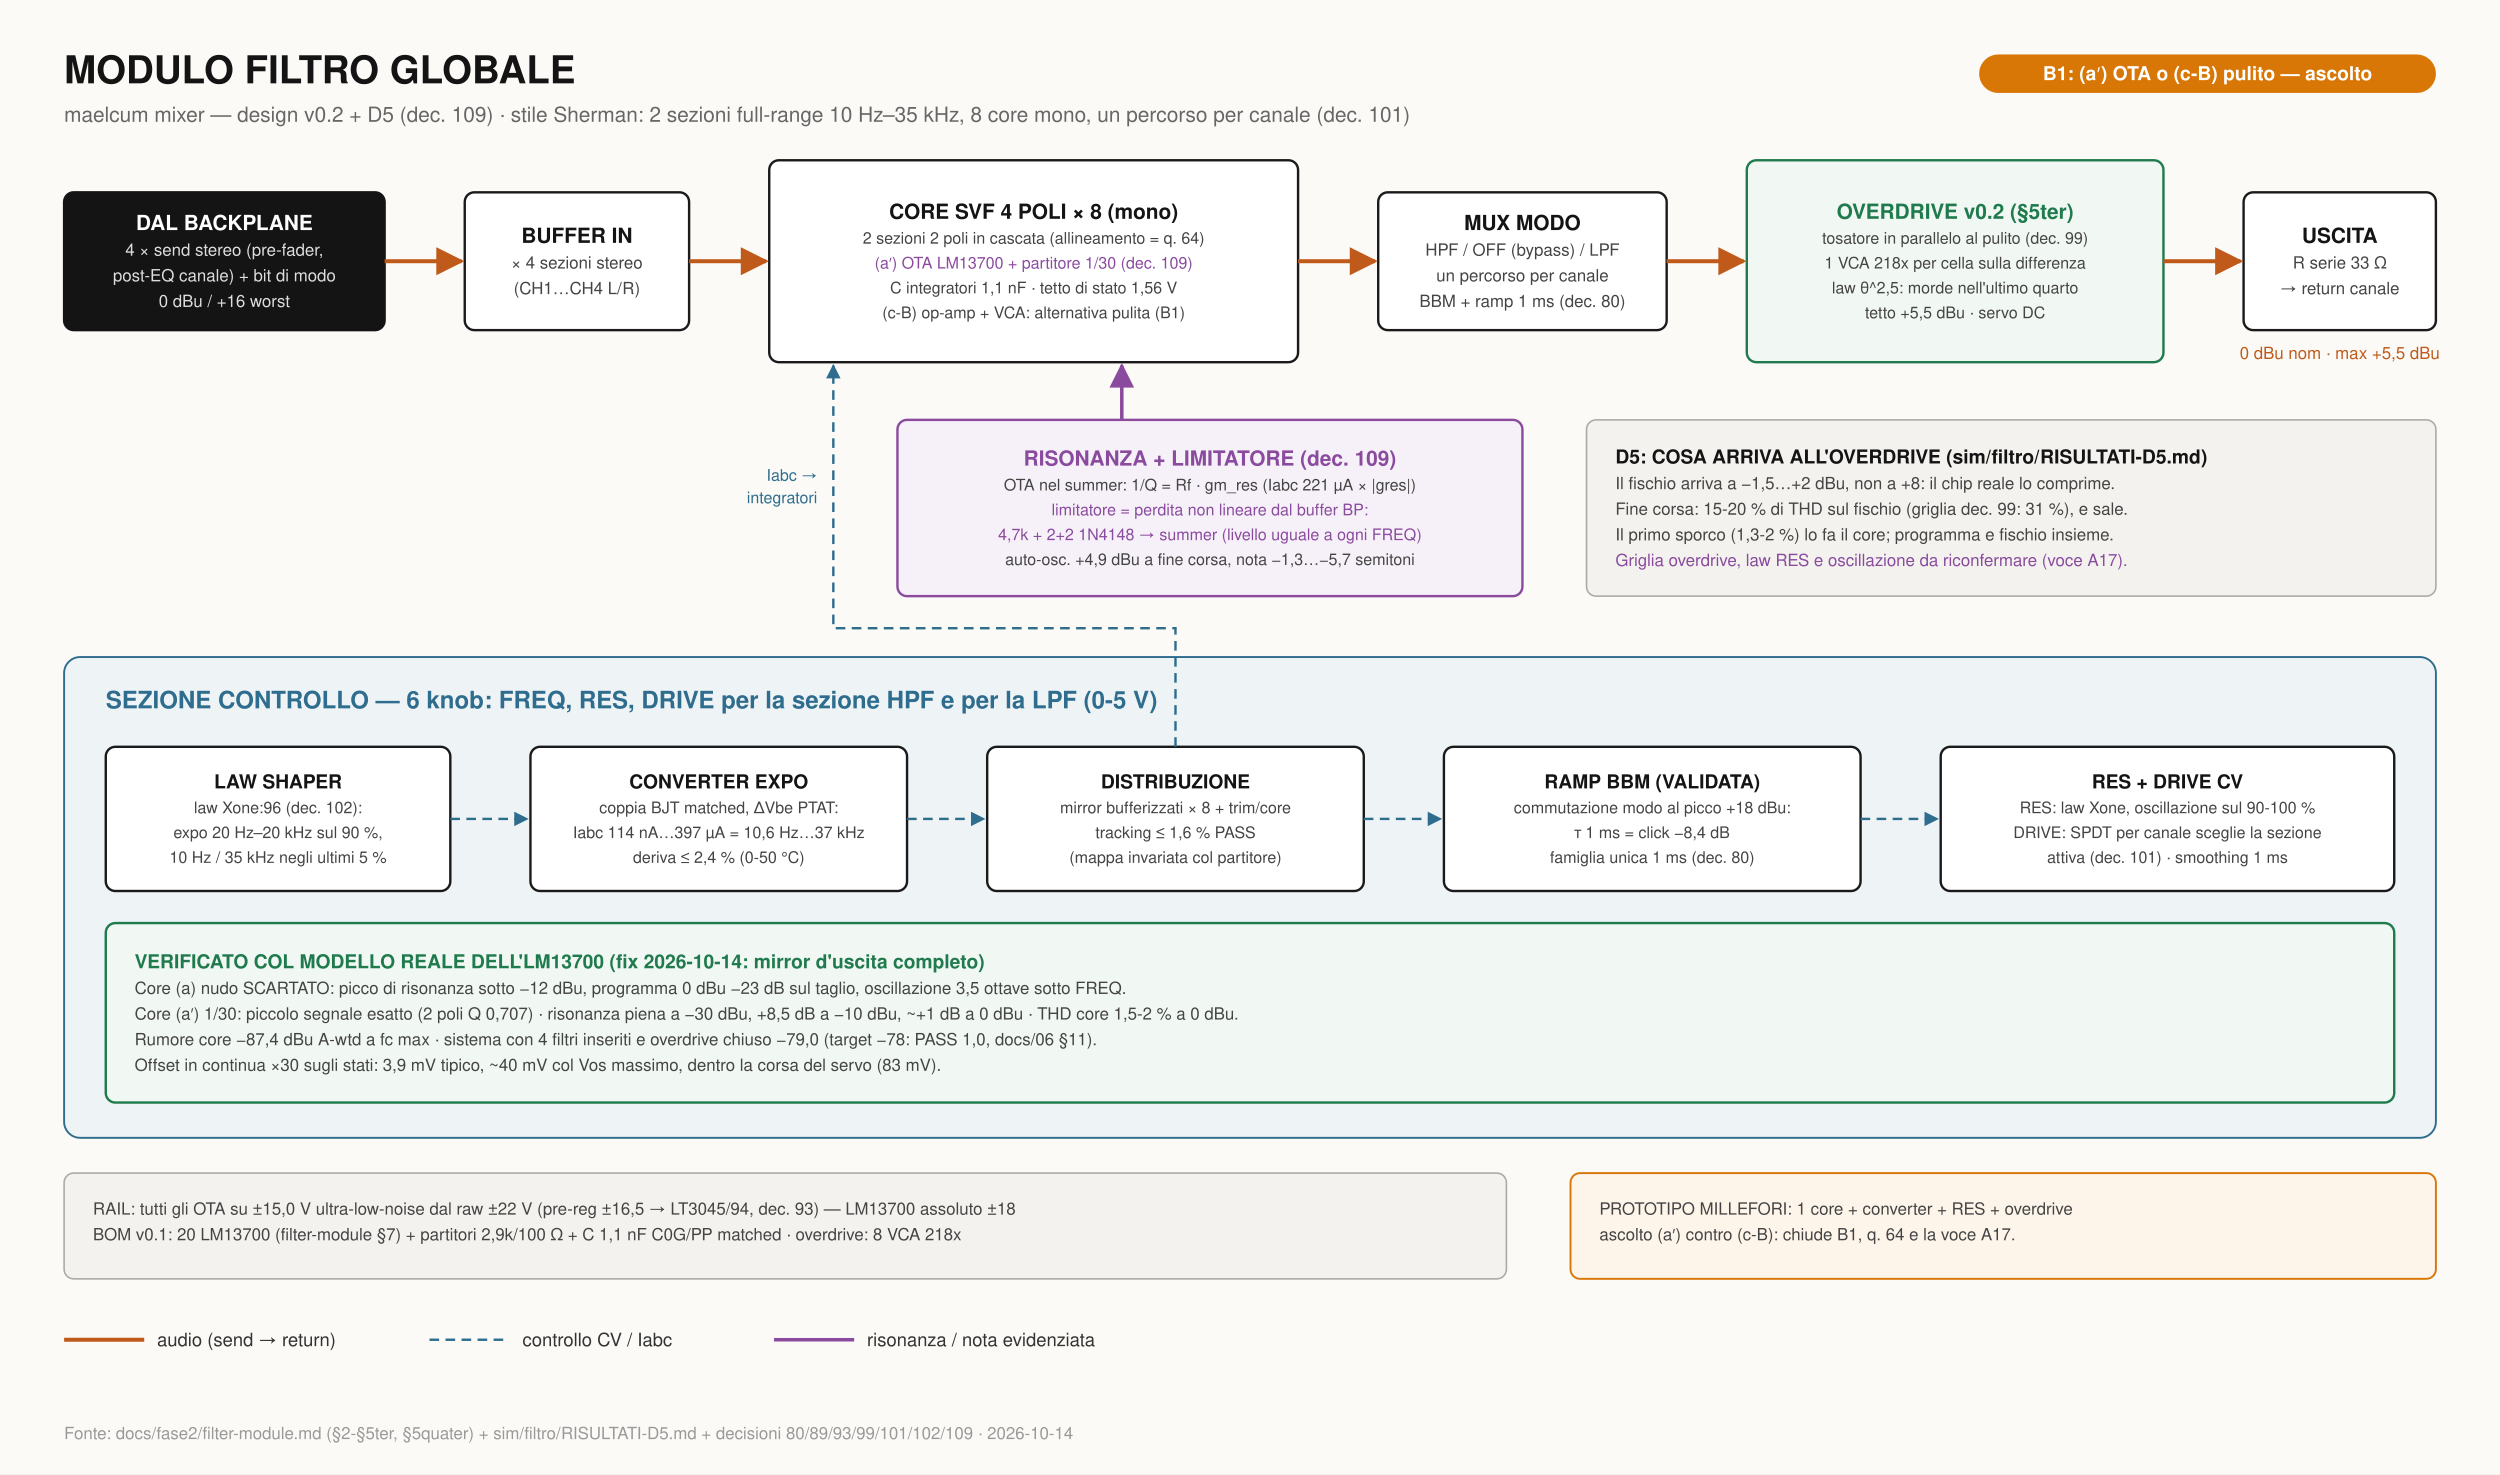
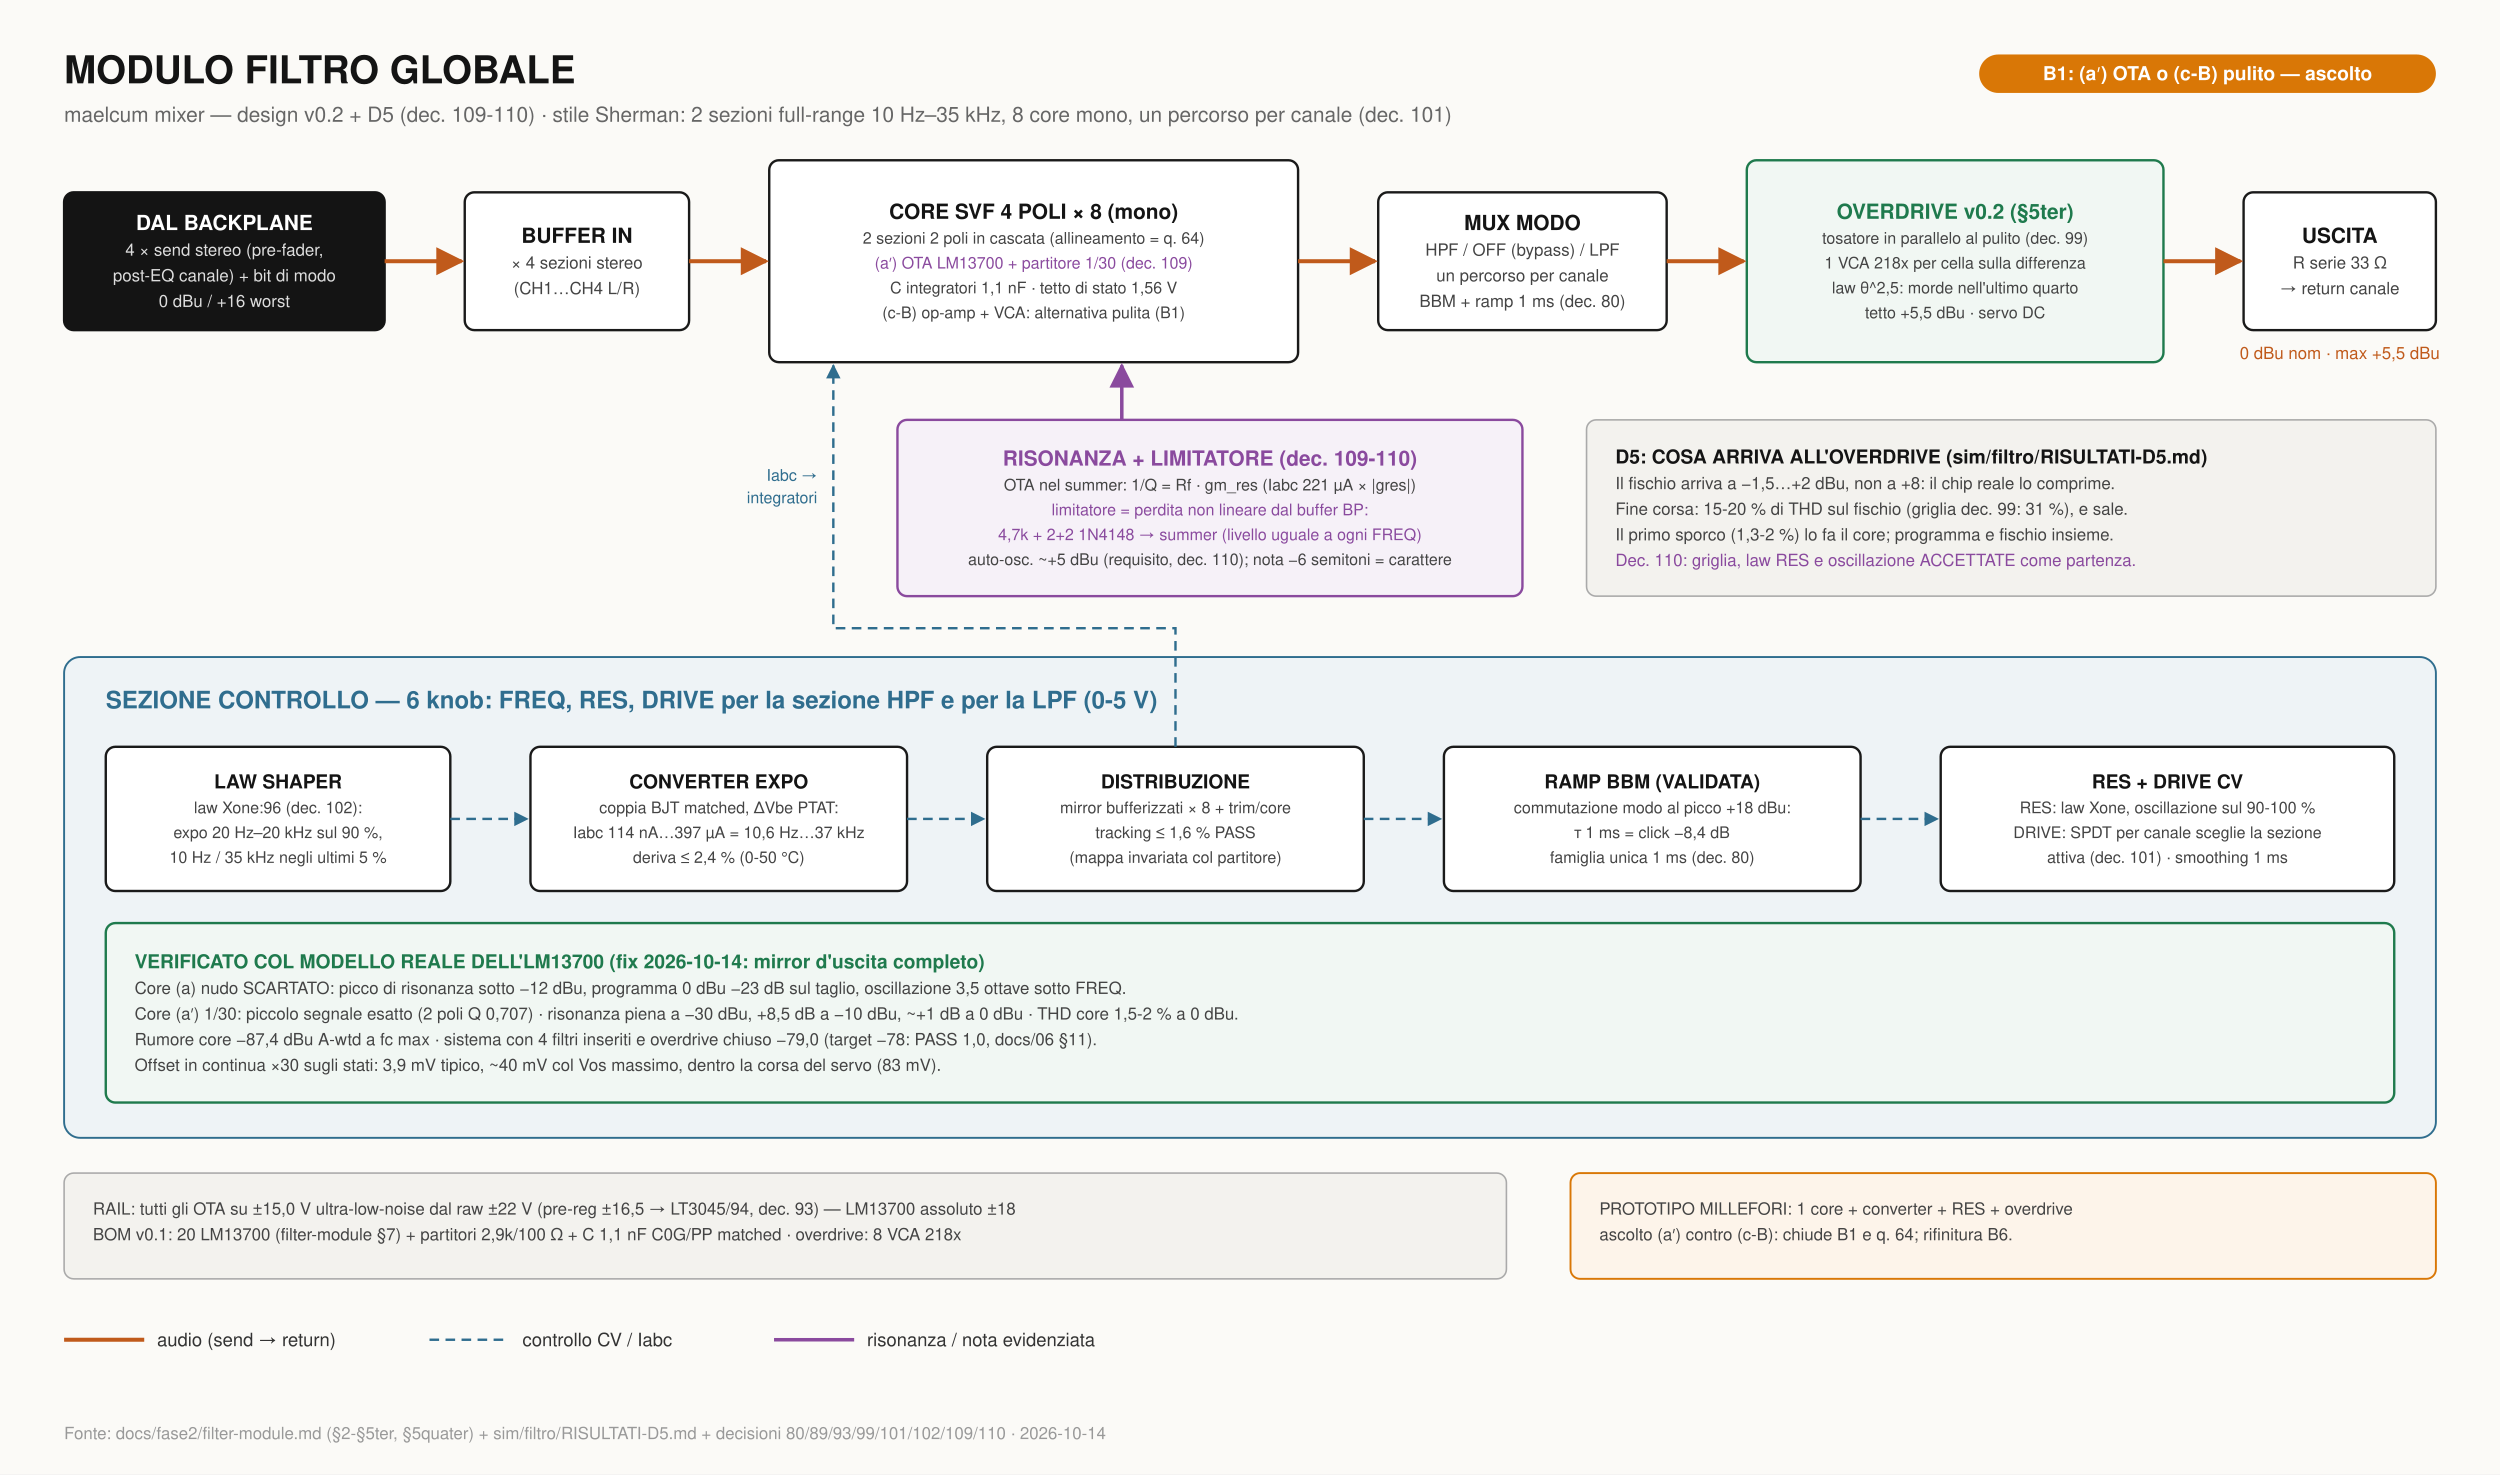
<svg xmlns="http://www.w3.org/2000/svg" viewBox="0 0 1560 920" font-family="Helvetica Neue, Helvetica, Arial, sans-serif">
  <defs>
    <marker id="ar" viewBox="0 0 10 10" refX="9" refY="5" markerWidth="7" markerHeight="7" orient="auto-start-reverse">
      <path d="M0,0 L10,5 L0,10 z" fill="#C05A1B" />
    </marker>
    <marker id="arb" viewBox="0 0 10 10" refX="9" refY="5" markerWidth="7" markerHeight="7" orient="auto-start-reverse">
      <path d="M0,0 L10,5 L0,10 z" fill="#8A4A9E" />
    </marker>
    <marker id="arw" viewBox="0 0 10 10" refX="9" refY="5" markerWidth="6" markerHeight="6" orient="auto-start-reverse">
      <path d="M0,0 L10,5 L0,10 z" fill="#2F6D8E" />
    </marker>
    <marker id="ark" viewBox="0 0 10 10" refX="9" refY="5" markerWidth="7" markerHeight="7" orient="auto-start-reverse">
      <path d="M0,0 L10,5 L0,10 z" fill="#333" />
    </marker>
  </defs>
  <rect width="1560" height="920" fill="#FBFAF7" />
  <text x="40" y="52" font-size="24" font-weight="700" fill="#141414">MODULO FILTRO GLOBALE</text>
-   <text x="40" y="76" font-size="13" fill="#666">maelcum mixer — design v0.2 + D5 (dec. 109) · stile Sherman: 2 sezioni full-range 10 Hz–35 kHz, 8 core mono, un percorso per canale (dec. 101)</text>
+   <text x="40" y="76" font-size="13" fill="#666">maelcum mixer — design v0.2 + D5 (dec. 109-110) · stile Sherman: 2 sezioni full-range 10 Hz–35 kHz, 8 core mono, un percorso per canale (dec. 101)</text>
  <rect x="1235" y="34" width="285" height="24" rx="12" fill="#D97706" />
  <text x="1377.5" y="50" font-size="12" font-weight="600" fill="#fff" text-anchor="middle">B1: (a′) OTA o (c-B) pulito — ascolto</text>
  <rect x="40" y="120" width="200" height="86" rx="6" fill="#141414" stroke="#141414" stroke-width="1.5" />
  <text x="140" y="143.55" font-size="13" font-weight="700" fill="#fff" text-anchor="middle">DAL BACKPLANE</text>
  <text x="140" y="159.55" font-size="10.5" fill="#ddd" text-anchor="middle">4 × send stereo (pre-fader,</text>
  <text x="140" y="175.55" font-size="10.5" fill="#ddd" text-anchor="middle">post-EQ canale) + bit di modo</text>
  <text x="140" y="191.55" font-size="10.5" fill="#ddd" text-anchor="middle">0 dBu / +16 worst</text>
  <rect x="290" y="120" width="140" height="86" rx="6" fill="#fff" stroke="#1A1A1A" stroke-width="1.5" />
  <text x="360" y="151.55" font-size="13" font-weight="700" fill="#141414" text-anchor="middle">BUFFER IN</text>
  <text x="360" y="167.55" font-size="10.5" fill="#444" text-anchor="middle">× 4 sezioni stereo</text>
  <text x="360" y="183.55" font-size="10.5" fill="#444" text-anchor="middle">(CH1…CH4 L/R)</text>
  <rect x="480" y="100" width="330" height="126" rx="6" fill="#fff" stroke="#1A1A1A" stroke-width="1.5" />
  <text x="645" y="136.55" font-size="13" font-weight="700" fill="#141414" text-anchor="middle">CORE SVF 4 POLI × 8 (mono)</text>
  <text x="645" y="152.05" font-size="10" fill="#444" text-anchor="middle">2 sezioni 2 poli in cascata (allineamento = q. 64)</text>
  <text x="645" y="167.55" font-size="10" fill="#8A4A9E" text-anchor="middle">(a′) OTA LM13700 + partitore 1/30 (dec. 109)</text>
  <text x="645" y="183.05" font-size="10" fill="#444" text-anchor="middle">C integratori 1,1 nF · tetto di stato 1,56 V</text>
  <text x="645" y="198.55" font-size="10" fill="#444" text-anchor="middle">(c-B) op-amp + VCA: alternativa pulita (B1)</text>
  <rect x="860" y="120" width="180" height="86" rx="6" fill="#fff" stroke="#1A1A1A" stroke-width="1.5" />
  <text x="950" y="143.55" font-size="13" font-weight="700" fill="#141414" text-anchor="middle">MUX MODO</text>
  <text x="950" y="159.55" font-size="10.5" fill="#444" text-anchor="middle">HPF / OFF (bypass) / LPF</text>
  <text x="950" y="175.55" font-size="10.5" fill="#444" text-anchor="middle">un percorso per canale</text>
  <text x="950" y="191.55" font-size="10.5" fill="#444" text-anchor="middle">BBM + ramp 1 ms (dec. 80)</text>
  <rect x="1090" y="100" width="260" height="126" rx="6" fill="#F1F7F3" stroke="#1F7A4D" stroke-width="1.5" />
  <text x="1220" y="136.55" font-size="13" font-weight="700" fill="#1F7A4D" text-anchor="middle">OVERDRIVE v0.2 (§5ter)</text>
  <text x="1220" y="152.05" font-size="10" fill="#444" text-anchor="middle">tosatore in parallelo al pulito (dec. 99)</text>
  <text x="1220" y="167.55" font-size="10" fill="#444" text-anchor="middle">1 VCA 218x per cella sulla differenza</text>
  <text x="1220" y="183.05" font-size="10" fill="#444" text-anchor="middle">law θ^2,5: morde nell'ultimo quarto</text>
  <text x="1220" y="198.55" font-size="10" fill="#444" text-anchor="middle">tetto +5,5 dBu · servo DC</text>
  <rect x="1400" y="120" width="120" height="86" rx="6" fill="#fff" stroke="#1A1A1A" stroke-width="1.5" />
  <text x="1460" y="151.55" font-size="13" font-weight="700" fill="#141414" text-anchor="middle">USCITA</text>
  <text x="1460" y="167.55" font-size="10.5" fill="#444" text-anchor="middle">R serie 33 Ω</text>
  <text x="1460" y="183.55" font-size="10.5" fill="#444" text-anchor="middle">→ return canale</text>
  <path d="M 240 163 L 288 163" stroke="#C05A1B" stroke-width="2.5" fill="none" marker-end="url(#ar)" />
  <path d="M 430 163 L 478 163" stroke="#C05A1B" stroke-width="2.5" fill="none" marker-end="url(#ar)" />
  <path d="M 810 163 L 858 163" stroke="#C05A1B" stroke-width="2.5" fill="none" marker-end="url(#ar)" />
  <path d="M 1040 163 L 1088 163" stroke="#C05A1B" stroke-width="2.5" fill="none" marker-end="url(#ar)" />
  <path d="M 1350 163 L 1398 163" stroke="#C05A1B" stroke-width="2.5" fill="none" marker-end="url(#ar)" />
  <text x="1460" y="224" font-size="10.5" fill="#C05A1B" text-anchor="middle">0 dBu nom · max +5,5 dBu</text>
  <rect x="560" y="262" width="390" height="110" rx="6" fill="#F6F1F8" stroke="#8A4A9E" stroke-width="1.5" />
-   <text x="755" y="290.55" font-size="13" font-weight="700" fill="#8A4A9E" text-anchor="middle">RISONANZA + LIMITATORE (dec. 109)</text>
+   <text x="755" y="290.55" font-size="13" font-weight="700" fill="#8A4A9E" text-anchor="middle">RISONANZA + LIMITATORE (dec. 109-110)</text>
  <text x="755" y="306.05" font-size="10" fill="#444" text-anchor="middle">OTA nel summer: 1/Q = Rf · gm_res (Iabc 221 µA × |gres|)</text>
  <text x="755" y="321.55" font-size="10" fill="#8A4A9E" text-anchor="middle">limitatore = perdita non lineare dal buffer BP:</text>
  <text x="755" y="337.05" font-size="10" fill="#8A4A9E" text-anchor="middle">4,7k + 2+2 1N4148 → summer (livello uguale a ogni FREQ)</text>
-   <text x="755" y="352.55" font-size="10" fill="#444" text-anchor="middle">auto-osc. +4,9 dBu a fine corsa, nota −1,3…−5,7 semitoni</text>
+   <text x="755" y="352.55" font-size="10" fill="#444" text-anchor="middle">auto-osc. ~+5 dBu (requisito, dec. 110); nota −6 semitoni = carattere</text>
  <path d="M 700 262 L 700 228" stroke="#8A4A9E" stroke-width="2.2" fill="none" marker-end="url(#arb)" />
  <rect x="990" y="262" width="530" height="110" rx="6" fill="#F3F2EE" stroke="#AAA" stroke-width="1" />
  <text x="1008" y="289.2" font-size="12" font-weight="700" fill="#141414">D5: COSA ARRIVA ALL'OVERDRIVE (sim/filtro/RISULTATI-D5.md)</text>
  <text x="1008" y="305.2" font-size="10.5" fill="#444">Il fischio arriva a −1,5…+2 dBu, non a +8: il chip reale lo comprime.</text>
  <text x="1008" y="321.2" font-size="10.5" fill="#444">Fine corsa: 15-20 % di THD sul fischio (griglia dec. 99: 31 %), e sale.</text>
  <text x="1008" y="337.2" font-size="10.5" fill="#444">Il primo sporco (1,3-2 %) lo fa il core; programma e fischio insieme.</text>
-   <text x="1008" y="353.2" font-size="10.5" fill="#8A4A9E">Griglia overdrive, law RES e oscillazione da riconfermare (voce A17).</text>
+   <text x="1008" y="353.2" font-size="10.5" fill="#8A4A9E">Dec. 110: griglia, law RES e oscillazione ACCETTATE come partenza.</text>
  <rect x="40" y="410" width="1480" height="300" rx="10" fill="#EEF3F6" stroke="#2F6D8E" stroke-width="1.2" />
  <text x="66" y="442" font-size="15" font-weight="700" fill="#2F6D8E">SEZIONE CONTROLLO — 6 knob: FREQ, RES, DRIVE per la sezione HPF e per la LPF (0-5 V)</text>
  <rect x="66" y="466" width="215" height="90" rx="6" fill="#fff" stroke="#1A1A1A" stroke-width="1.5" />
  <text x="173.5" y="491.95" font-size="12" font-weight="700" fill="#141414" text-anchor="middle">LAW SHAPER</text>
  <text x="173.5" y="507.45" font-size="10" fill="#444" text-anchor="middle">law Xone:96 (dec. 102):</text>
  <text x="173.5" y="522.95" font-size="10" fill="#444" text-anchor="middle">expo 20 Hz–20 kHz sul 90 %,</text>
  <text x="173.5" y="538.45" font-size="10" fill="#444" text-anchor="middle">10 Hz / 35 kHz negli ultimi 5 %</text>
  <rect x="331" y="466" width="235" height="90" rx="6" fill="#fff" stroke="#1A1A1A" stroke-width="1.5" />
  <text x="448.5" y="491.95" font-size="12" font-weight="700" fill="#141414" text-anchor="middle">CONVERTER EXPO</text>
  <text x="448.5" y="507.45" font-size="10" fill="#444" text-anchor="middle">coppia BJT matched, ΔVbe PTAT:</text>
  <text x="448.5" y="522.95" font-size="10" fill="#444" text-anchor="middle">Iabc 114 nA…397 µA = 10,6 Hz…37 kHz</text>
  <text x="448.5" y="538.45" font-size="10" fill="#444" text-anchor="middle">deriva ≤ 2,4 % (0-50 °C)</text>
  <rect x="616" y="466" width="235" height="90" rx="6" fill="#fff" stroke="#1A1A1A" stroke-width="1.5" />
  <text x="733.5" y="491.95" font-size="12" font-weight="700" fill="#141414" text-anchor="middle">DISTRIBUZIONE</text>
  <text x="733.5" y="507.45" font-size="10" fill="#444" text-anchor="middle">mirror bufferizzati × 8 + trim/core</text>
  <text x="733.5" y="522.95" font-size="10" fill="#444" text-anchor="middle">tracking ≤ 1,6 % PASS</text>
  <text x="733.5" y="538.45" font-size="10" fill="#444" text-anchor="middle">(mappa invariata col partitore)</text>
  <rect x="901" y="466" width="260" height="90" rx="6" fill="#fff" stroke="#1A1A1A" stroke-width="1.5" />
  <text x="1031" y="491.95" font-size="12" font-weight="700" fill="#141414" text-anchor="middle">RAMP BBM (VALIDATA)</text>
  <text x="1031" y="507.45" font-size="10" fill="#444" text-anchor="middle">commutazione modo al picco +18 dBu:</text>
  <text x="1031" y="522.95" font-size="10" fill="#444" text-anchor="middle">τ 1 ms = click −8,4 dB</text>
  <text x="1031" y="538.45" font-size="10" fill="#444" text-anchor="middle">famiglia unica 1 ms (dec. 80)</text>
  <rect x="1211" y="466" width="283" height="90" rx="6" fill="#fff" stroke="#1A1A1A" stroke-width="1.5" />
  <text x="1352.5" y="491.95" font-size="12" font-weight="700" fill="#141414" text-anchor="middle">RES + DRIVE CV</text>
  <text x="1352.5" y="507.45" font-size="10" fill="#444" text-anchor="middle">RES: law Xone, oscillazione sul 90-100 %</text>
  <text x="1352.5" y="522.95" font-size="10" fill="#444" text-anchor="middle">DRIVE: SPDT per canale sceglie la sezione</text>
  <text x="1352.5" y="538.45" font-size="10" fill="#444" text-anchor="middle">attiva (dec. 101) · smoothing 1 ms</text>
  <path d="M 281 511 L 329 511" stroke="#2F6D8E" stroke-width="1.5" fill="none" stroke-dasharray="6 4" marker-end="url(#arw)" />
  <path d="M 566 511 L 614 511" stroke="#2F6D8E" stroke-width="1.5" fill="none" stroke-dasharray="6 4" marker-end="url(#arw)" />
  <path d="M 851 511 L 899 511" stroke="#2F6D8E" stroke-width="1.5" fill="none" stroke-dasharray="6 4" marker-end="url(#arw)" />
  <path d="M 1161 511 L 1209 511" stroke="#2F6D8E" stroke-width="1.5" fill="none" stroke-dasharray="6 4" marker-end="url(#arw)" />
  <path d="M 733.5 466 L 733.5 392 L 520 392 L 520 228" stroke="#2F6D8E" stroke-width="1.5" fill="none" stroke-dasharray="6 4" marker-end="url(#arw)" />
  <text x="510" y="300" font-size="10" fill="#2F6D8E" text-anchor="end">Iabc →</text>
  <text x="510" y="314" font-size="10" fill="#2F6D8E" text-anchor="end">integratori</text>
  <rect x="66" y="576" width="1428" height="112" rx="6" fill="#F1F7F3" stroke="#1F7A4D" stroke-width="1.5" />
  <text x="84" y="604.2" font-size="12" font-weight="700" fill="#1F7A4D">VERIFICATO COL MODELLO REALE DELL'LM13700 (fix 2026-10-14: mirror d'uscita completo)</text>
  <text x="84" y="620.2" font-size="10.5" fill="#444">Core (a) nudo SCARTATO: picco di risonanza sotto −12 dBu, programma 0 dBu −23 dB sul taglio, oscillazione 3,5 ottave sotto FREQ.</text>
  <text x="84" y="636.2" font-size="10.5" fill="#444">Core (a′) 1/30: piccolo segnale esatto (2 poli Q 0,707) · risonanza piena a −30 dBu, +8,5 dB a −10 dBu, ~+1 dB a 0 dBu · THD core 1,5-2 % a 0 dBu.</text>
  <text x="84" y="652.2" font-size="10.5" fill="#444">Rumore core −87,4 dBu A-wtd a fc max · sistema con 4 filtri inseriti e overdrive chiuso −79,0 (target −78: PASS 1,0, docs/06 §11).</text>
  <text x="84" y="668.2" font-size="10.5" fill="#444">Offset in continua ×30 sugli stati: 3,9 mV tipico, ~40 mV col Vos massimo, dentro la corsa del servo (83 mV).</text>
  <rect x="40" y="732" width="900" height="66" rx="6" fill="#F3F2EE" stroke="#AAA" stroke-width="1" />
  <text x="58" y="757.925" font-size="10.5" fill="#444">RAIL: tutti gli OTA su ±15,0 V ultra-low-noise dal raw ±22 V (pre-reg ±16,5 → LT3045/94, dec. 93) — LM13700 assoluto ±18</text>
  <text x="58" y="773.925" font-size="10.5" fill="#444">BOM v0.1: 20 LM13700 (filter-module §7) + partitori 2,9k/100 Ω + C 1,1 nF C0G/PP matched · overdrive: 8 VCA 218x</text>
  <rect x="980" y="732" width="540" height="66" rx="6" fill="#FDF4EA" stroke="#D97706" stroke-width="1.2" />
  <text x="998" y="757.925" font-size="10.5" fill="#444">PROTOTIPO MILLEFORI: 1 core + converter + RES + overdrive</text>
-   <text x="998" y="773.925" font-size="10.5" fill="#444">ascolto (a′) contro (c-B): chiude B1, q. 64 e la voce A17.</text>
+   <text x="998" y="773.925" font-size="10.5" fill="#444">ascolto (a′) contro (c-B): chiude B1 e q. 64; rifinitura B6.</text>
  <path d="M 40 836 L 90 836" stroke="#C05A1B" stroke-width="2.5" />
  <text x="98" y="840" font-size="11.5" fill="#333">audio (send → return)</text>
  <path d="M 268 836 L 318 836" stroke="#2F6D8E" stroke-width="1.5" stroke-dasharray="6 4" />
  <text x="326" y="840" font-size="11.5" fill="#333">controllo CV / Iabc</text>
  <path d="M 483 836 L 533 836" stroke="#8A4A9E" stroke-width="2.2" />
  <text x="541" y="840" font-size="11.5" fill="#333">risonanza / nota evidenziata</text>
-   <text x="40" y="898" font-size="10.5" fill="#999">Fonte: docs/fase2/filter-module.md (§2-§5ter, §5quater) + sim/filtro/RISULTATI-D5.md + decisioni 80/89/93/99/101/102/109 · 2026-10-14</text>
+   <text x="40" y="898" font-size="10.5" fill="#999">Fonte: docs/fase2/filter-module.md (§2-§5ter, §5quater) + sim/filtro/RISULTATI-D5.md + decisioni 80/89/93/99/101/102/109/110 · 2026-10-14</text>
</svg>
